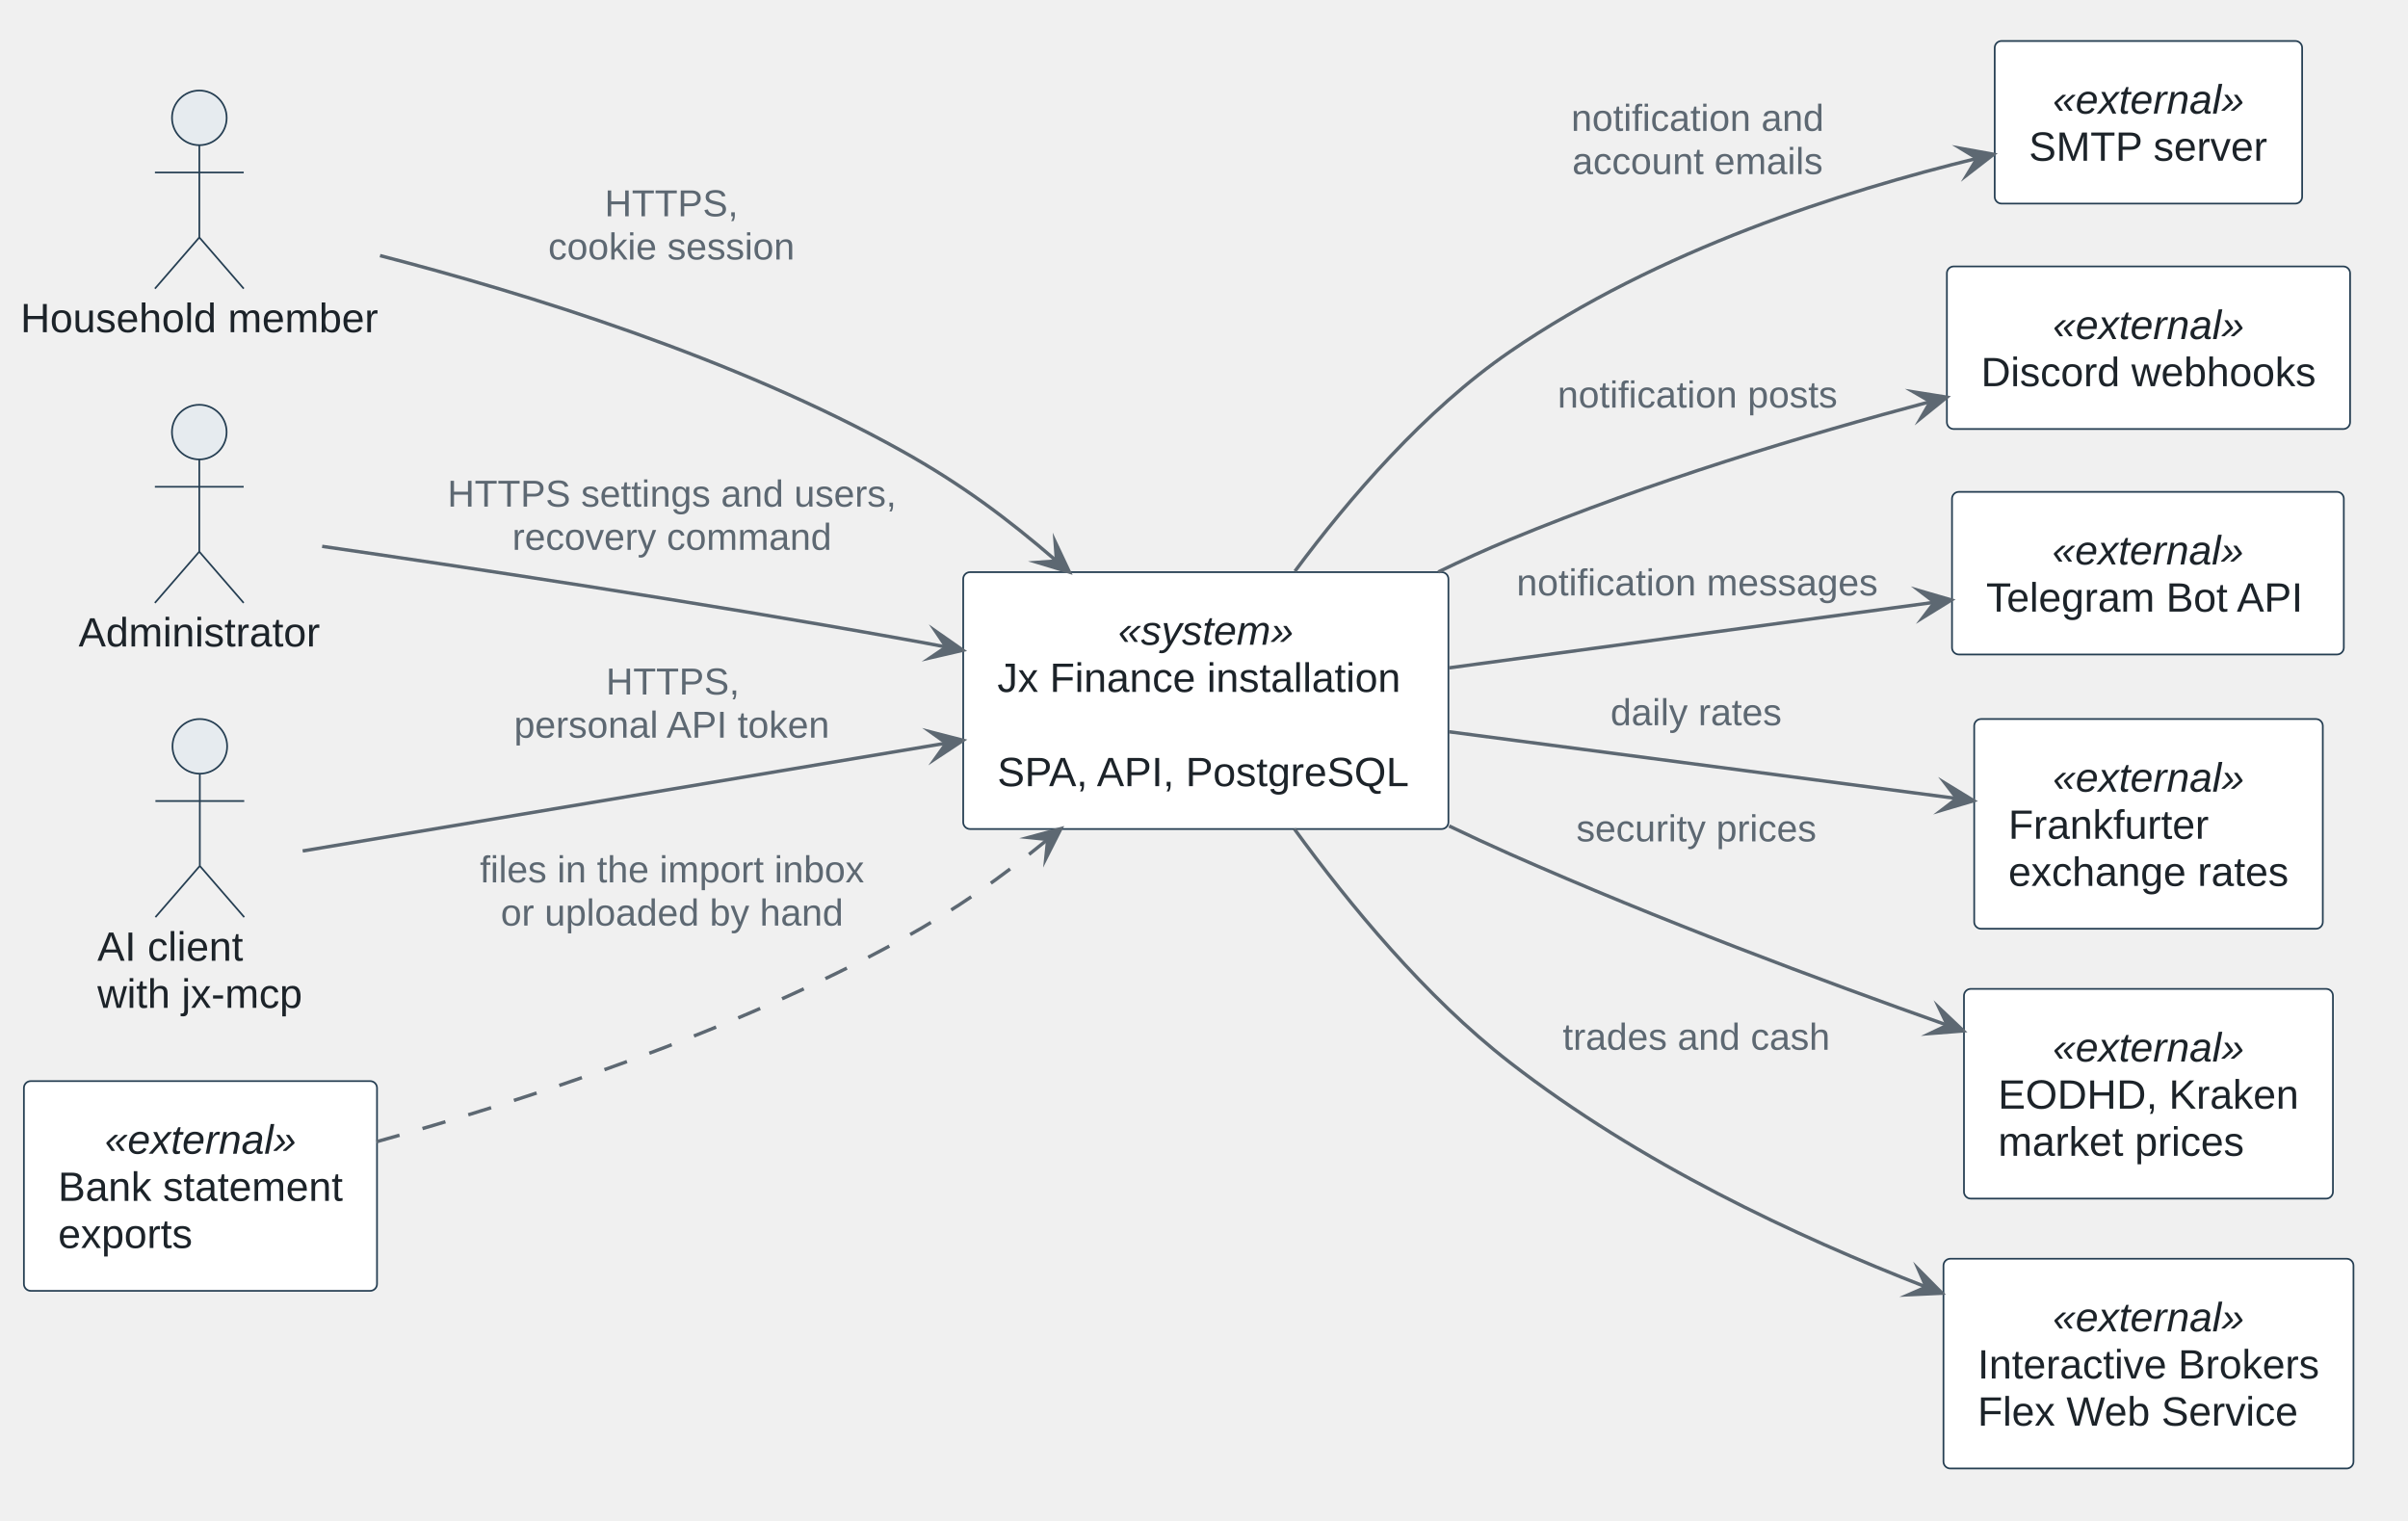
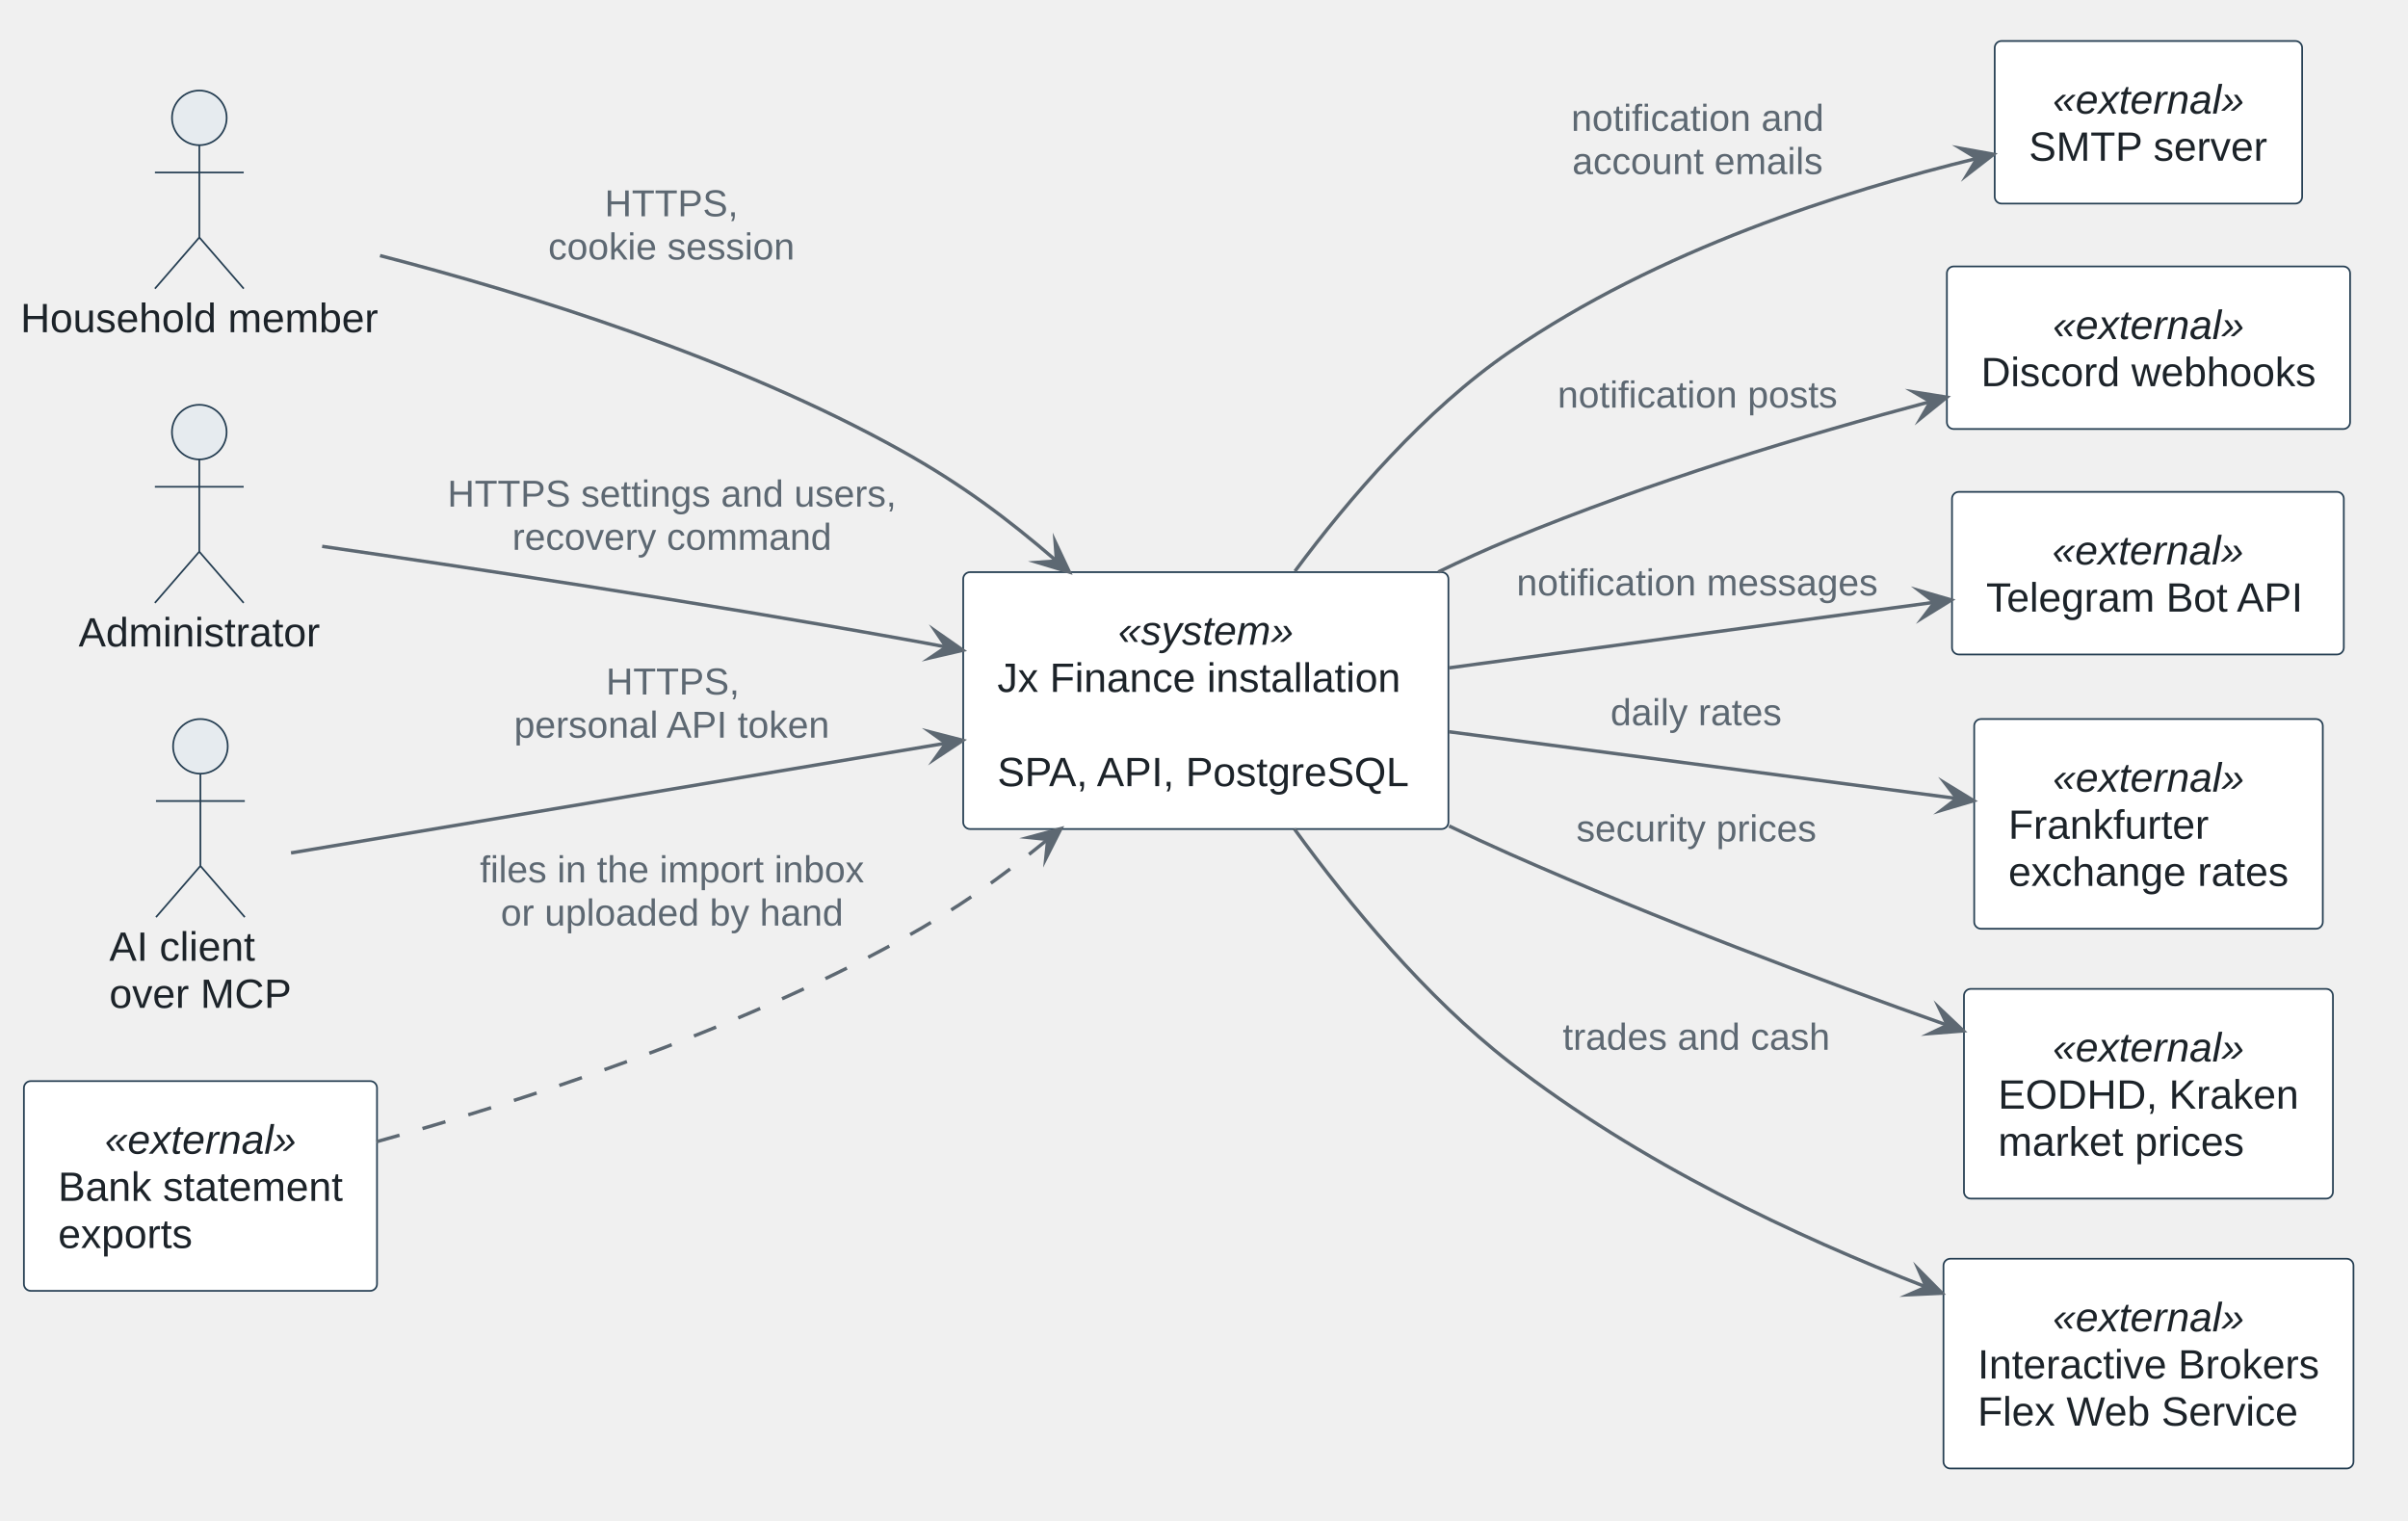
<svg xmlns="http://www.w3.org/2000/svg" version="1.1" data-diagram-type="DESCRIPTION" style="width:705px;height:445px;background:#FFFFFF;" width="705px" height="445px" viewBox="0 0 705 445" zoomAndPan="magnify" preserveAspectRatio="none" contentStyleType="text/css">
  <defs />
  <g font-family="sans-serif" lengthAdjust="spacing">
    <g class="entity" data-qualified-name="member" id="ent0001" data-source-line="4">
      <ellipse cx="58.359" cy="34.5" rx="8" ry="8" fill="#E6EBEF" style="stroke:#253E52;stroke-width:0.5;" />
      <path d="M58.359,42.5 L58.359,69.5 M45.359,50.5 L71.359,50.5 M58.359,69.5 L45.359,84.5 M58.359,69.5 L71.359,84.5" style="stroke:#253E52;stroke-width:0.5;" fill="none" />
      <text x="6" y="97.256" fill="#1C2329" font-size="12" textLength="104.719" font-family="Arial">Household member</text>
    </g>
    <g class="entity" data-qualified-name="admin" id="ent0002" data-source-line="5">
      <ellipse cx="58.344" cy="126.5" rx="8" ry="8" fill="#E6EBEF" style="stroke:#253E52;stroke-width:0.5;" />
      <path d="M58.344,134.5 L58.344,161.5 M45.344,142.5 L71.344,142.5 M58.344,161.5 L45.344,176.5 M58.344,161.5 L71.344,176.5" style="stroke:#253E52;stroke-width:0.5;" fill="none" />
      <text x="23" y="189.256" fill="#1C2329" font-size="12" textLength="70.688" font-family="Arial">Administrator</text>
    </g>
    <g class="entity" data-qualified-name="ai" id="ent0003" data-source-line="6">
-       <ellipse cx="58.503" cy="218.5" rx="8" ry="8" fill="#E6EBEF" style="stroke:#253E52;stroke-width:0.5;" />
-       <path d="M58.503,226.5 L58.503,253.5 M45.503,234.5 L71.503,234.5 M58.503,253.5 L45.503,268.5 M58.503,253.5 L71.503,268.5" style="stroke:#253E52;stroke-width:0.5;" fill="none" />
-       <text x="28.5" y="281.256" fill="#1C2329" font-size="12" textLength="42.686" font-family="Arial">AI client</text>
-       <text x="28.5" y="295.055" fill="#1C2329" font-size="12" textLength="60.006" font-family="Arial">with jx-mcp</text>
+       <ellipse cx="58.672" cy="218.5" rx="8" ry="8" fill="#E6EBEF" style="stroke:#253E52;stroke-width:0.5;" />
+       <path d="M58.672,226.5 L58.672,253.5 M45.672,234.5 L71.672,234.5 M58.672,253.5 L45.672,268.5 M58.672,253.5 L71.672,268.5" style="stroke:#253E52;stroke-width:0.5;" fill="none" />
+       <text x="32" y="281.256" fill="#1C2329" font-size="12" textLength="42.686" font-family="Arial">AI client</text>
+       <text x="32" y="295.055" fill="#1C2329" font-size="12" textLength="53.344" font-family="Arial">over MCP</text>
    </g>
    <g class="entity" data-qualified-name="bank" id="ent0004" data-source-line="7">
      <rect x="7" y="316.5" width="103.379" height="61.396" fill="#FFF" style="stroke:#253E52;stroke-width:0.5;" rx="2" ry="2" />
      <text x="30.67" y="337.756" fill="#1C2329" font-size="12" textLength="56.039" font-style="italic" font-family="Arial">«external»</text>
      <text x="17" y="351.555" fill="#1C2329" font-size="12" textLength="83.379" font-family="Arial">Bank statement</text>
      <text x="17" y="365.354" fill="#1C2329" font-size="12" textLength="39.352" font-family="Arial">exports</text>
    </g>
    <g class="entity" data-qualified-name="jx" id="ent0005" data-source-line="9">
      <rect x="282" y="167.5" width="142.057" height="75.195" fill="#FFF" style="stroke:#253E52;stroke-width:0.5;" rx="2" ry="2" />
      <text x="327.353" y="188.756" fill="#1C2329" font-size="12" textLength="51.352" font-style="italic" font-family="Arial">«system»</text>
      <text x="292" y="202.555" fill="#1C2329" font-size="12" textLength="118.061" font-family="Arial">Jx Finance installation</text>
      <text x="292" y="216.354" fill="#1C2329" font-size="12" font-family="Arial"> </text>
      <text x="292" y="230.152" fill="#1C2329" font-size="12" textLength="122.057" font-family="Arial">SPA, API, PostgreSQL</text>
    </g>
    <g class="entity" data-qualified-name="smtp" id="ent0006" data-source-line="11">
      <rect x="584" y="12" width="90.008" height="47.598" fill="#FFF" style="stroke:#253E52;stroke-width:0.5;" rx="2" ry="2" />
      <text x="600.984" y="33.256" fill="#1C2329" font-size="12" textLength="56.039" font-style="italic" font-family="Arial">«external»</text>
      <text x="594" y="47.055" fill="#1C2329" font-size="12" textLength="70.008" font-family="Arial">SMTP server</text>
    </g>
    <g class="entity" data-qualified-name="discord" id="ent0007" data-source-line="12">
      <rect x="570" y="78" width="118.045" height="47.598" fill="#FFF" style="stroke:#253E52;stroke-width:0.5;" rx="2" ry="2" />
      <text x="601.003" y="99.256" fill="#1C2329" font-size="12" textLength="56.039" font-style="italic" font-family="Arial">«external»</text>
      <text x="580" y="113.055" fill="#1C2329" font-size="12" textLength="98.045" font-family="Arial">Discord webhooks</text>
    </g>
    <g class="entity" data-qualified-name="telegram" id="ent0008" data-source-line="13">
      <rect x="571.5" y="144" width="114.705" height="47.598" fill="#FFF" style="stroke:#253E52;stroke-width:0.5;" rx="2" ry="2" />
      <text x="600.833" y="165.256" fill="#1C2329" font-size="12" textLength="56.039" font-style="italic" font-family="Arial">«external»</text>
      <text x="581.5" y="179.055" fill="#1C2329" font-size="12" textLength="94.705" font-family="Arial">Telegram Bot API</text>
    </g>
    <g class="entity" data-qualified-name="frankfurter" id="ent0009" data-source-line="14">
      <rect x="578" y="210.5" width="102.055" height="61.396" fill="#FFF" style="stroke:#253E52;stroke-width:0.5;" rx="2" ry="2" />
      <text x="601.008" y="231.756" fill="#1C2329" font-size="12" textLength="56.039" font-style="italic" font-family="Arial">«external»</text>
      <text x="588" y="245.555" fill="#1C2329" font-size="12" textLength="58.682" font-family="Arial">Frankfurter</text>
      <text x="588" y="259.354" fill="#1C2329" font-size="12" textLength="82.055" font-family="Arial">exchange rates</text>
    </g>
    <g class="entity" data-qualified-name="prices" id="ent0010" data-source-line="15">
      <rect x="575" y="289.5" width="108.025" height="61.396" fill="#FFF" style="stroke:#253E52;stroke-width:0.5;" rx="2" ry="2" />
      <text x="600.993" y="310.756" fill="#1C2329" font-size="12" textLength="56.039" font-style="italic" font-family="Arial">«external»</text>
      <text x="585" y="324.555" fill="#1C2329" font-size="12" textLength="88.025" font-family="Arial">EODHD, Kraken</text>
      <text x="585" y="338.354" fill="#1C2329" font-size="12" textLength="72.018" font-family="Arial">market prices</text>
    </g>
    <g class="entity" data-qualified-name="ibkr" id="ent0011" data-source-line="16">
      <rect x="569" y="368.5" width="120.037" height="61.396" fill="#FFF" style="stroke:#253E52;stroke-width:0.5;" rx="2" ry="2" />
      <text x="600.999" y="389.756" fill="#1C2329" font-size="12" textLength="56.039" font-style="italic" font-family="Arial">«external»</text>
      <text x="579" y="403.555" fill="#1C2329" font-size="12" textLength="100.037" font-family="Arial">Interactive Brokers</text>
      <text x="579" y="417.354" fill="#1C2329" font-size="12" textLength="94.025" font-family="Arial">Flex Web Service</text>
    </g>
    <g class="link" data-entity-1="ent0001" data-entity-2="ent0005" id="lnk12" data-link-type="dependency">
      <polygon points="313.103,167.49,308.905,158.58,309.319,164.222,303.677,164.635,313.103,167.49" fill="#5D6872" style="stroke:#5D6872;stroke-width:1;stroke-linejoin:miter;stroke-miterlimit:10;" />
      <path d="M111.261,74.828 C153.968,85.885 215.246,104.796 264,132 C281.334,141.672 294.769,151.659 309.319,164.222" style="stroke:#5D6872;stroke-width:1;" fill="none" />
      <text x="177.019" y="63.318" fill="#5D6872" font-size="11" textLength="39.112" font-family="Arial">HTTPS,</text>
      <text x="160.5" y="75.967" fill="#5D6872" font-size="11" textLength="72.15" font-family="Arial">cookie session</text>
    </g>
    <g class="link" data-entity-1="ent0002" data-entity-2="ent0005" id="lnk13" data-link-type="dependency">
      <polygon points="281.928,190.361,273.852,184.723,277.019,189.411,272.332,192.578,281.928,190.361" fill="#5D6872" style="stroke:#5D6872;stroke-width:1;stroke-linejoin:miter;stroke-miterlimit:10;" />
      <path d="M94.319,159.944 C135.083,165.85 204.587,176.281 264,187 C269.832,188.052 270.962,188.238 277.019,189.411" style="stroke:#5D6872;stroke-width:1;" fill="none" />
      <text x="131" y="148.318" fill="#5D6872" font-size="11" textLength="131.441" font-family="Arial">HTTPS settings and users,</text>
      <text x="149.955" y="160.967" fill="#5D6872" font-size="11" textLength="93.532" font-family="Arial">recovery command</text>
    </g>
    <g class="link" data-entity-1="ent0003" data-entity-2="ent0005" id="lnk14" data-link-type="dependency">
-       <polygon points="281.977,216.73,272.44,214.272,277.045,217.556,273.761,222.162,281.977,216.73" fill="#5D6872" style="stroke:#5D6872;stroke-width:1;stroke-linejoin:miter;stroke-miterlimit:10;" />
-       <path d="M88.615,249.123 C133.338,241.63 215.304,227.899 277.045,217.556" style="stroke:#5D6872;stroke-width:1;" fill="none" />
+       <polygon points="281.888,216.745,272.351,214.287,276.957,217.571,273.673,222.177,281.888,216.745" fill="#5D6872" style="stroke:#5D6872;stroke-width:1;stroke-linejoin:miter;stroke-miterlimit:10;" />
+       <path d="M85.201,249.695 C128.765,242.397 213.609,228.183 276.957,217.571" style="stroke:#5D6872;stroke-width:1;" fill="none" />
      <text x="177.417" y="203.318" fill="#5D6872" font-size="11" textLength="39.112" font-family="Arial">HTTPS,</text>
      <text x="150.5" y="215.967" fill="#5D6872" font-size="11" textLength="92.947" font-family="Arial">personal API token</text>
    </g>
    <g class="link" data-entity-1="ent0004" data-entity-2="ent0005" id="lnk15" data-link-type="dependency">
      <polygon points="310.618,242.584,301.115,245.171,306.742,245.744,306.17,251.371,310.618,242.584" fill="#5D6872" style="stroke:#5D6872;stroke-width:1;stroke-linejoin:miter;stroke-miterlimit:10;" />
      <path d="M110.237,334.246 C152.877,322.35 214.595,302.328 264,275 C280.229,266.023 292.656,257.229 306.742,245.744" style="stroke:#5D6872;stroke-width:1;stroke-dasharray:7,7;" fill="none" />
      <text x="140.5" y="258.318" fill="#5D6872" font-size="11" textLength="112.498" font-family="Arial">files in the import inbox</text>
      <text x="146.596" y="270.967" fill="#5D6872" font-size="11" textLength="100.305" font-family="Arial">or uploaded by hand</text>
    </g>
    <g class="link" data-entity-1="ent0005" data-entity-2="ent0006" id="lnk16" data-link-type="dependency">
      <polygon points="583.689,45.171,573.996,43.427,578.833,46.36,575.9,51.197,583.689,45.171" fill="#5D6872" style="stroke:#5D6872;stroke-width:1;stroke-linejoin:miter;stroke-miterlimit:10;" />
      <path d="M379.129,167.219 C394.988,145.86 417.139,120.094 442,103 C485.555,73.052 539.16,56.079 578.833,46.36" style="stroke:#5D6872;stroke-width:1;" fill="none" />
      <text x="460" y="38.318" fill="#5D6872" font-size="11" textLength="73.998" font-family="Arial">notification and</text>
      <text x="460.314" y="50.967" fill="#5D6872" font-size="11" textLength="73.369" font-family="Arial">account emails</text>
    </g>
    <g class="link" data-entity-1="ent0005" data-entity-2="ent0007" id="lnk17" data-link-type="dependency">
      <polygon points="569.994,116.284,560.267,114.741,565.163,117.574,562.33,122.471,569.994,116.284" fill="#5D6872" style="stroke:#5D6872;stroke-width:1;stroke-linejoin:miter;stroke-miterlimit:10;" />
      <path d="M421.088,167.435 C428.061,164.055 435.116,160.842 442,158 C483.77,140.757 527.943,127.512 565.163,117.574" style="stroke:#5D6872;stroke-width:1;" fill="none" />
      <text x="456" y="119.318" fill="#5D6872" font-size="11" textLength="81.936" font-family="Arial">notification posts</text>
    </g>
    <g class="link" data-entity-1="ent0005" data-entity-2="ent0008" id="lnk18" data-link-type="dependency">
      <polygon points="571.331,175.652,561.877,172.893,566.376,176.322,562.947,180.821,571.331,175.652" fill="#5D6872" style="stroke:#5D6872;stroke-width:1;stroke-linejoin:miter;stroke-miterlimit:10;" />
      <path d="M424.206,195.52 C469.871,189.353 523.69,182.086 566.376,176.322" style="stroke:#5D6872;stroke-width:1;" fill="none" />
      <text x="444" y="174.318" fill="#5D6872" font-size="11" textLength="105.778" font-family="Arial">notification messages</text>
    </g>
    <g class="link" data-entity-1="ent0005" data-entity-2="ent0009" id="lnk19" data-link-type="dependency">
      <polygon points="577.866,234.413,569.463,229.275,572.908,233.762,568.421,237.207,577.866,234.413" fill="#5D6872" style="stroke:#5D6872;stroke-width:1;stroke-linejoin:miter;stroke-miterlimit:10;" />
      <path d="M424.206,214.224 C472.249,220.536 529.845,228.104 572.908,233.762" style="stroke:#5D6872;stroke-width:1;" fill="none" />
      <text x="471.5" y="212.318" fill="#5D6872" font-size="11" textLength="50.134" font-family="Arial">daily rates</text>
    </g>
    <g class="link" data-entity-1="ent0005" data-entity-2="ent0010" id="lnk20" data-link-type="dependency">
      <polygon points="574.849,301.797,567.7,295.023,570.135,300.128,565.03,302.564,574.849,301.797" fill="#5D6872" style="stroke:#5D6872;stroke-width:1;stroke-linejoin:miter;stroke-miterlimit:10;" />
      <path d="M424.268,241.815 C430.227,244.667 436.193,247.432 442,250 C486.02,269.464 532.583,286.833 570.135,300.128" style="stroke:#5D6872;stroke-width:1;" fill="none" />
      <text x="461.5" y="246.318" fill="#5D6872" font-size="11" textLength="70.297" font-family="Arial">security prices</text>
    </g>
    <g class="link" data-entity-1="ent0005" data-entity-2="ent0011" id="lnk21" data-link-type="dependency">
      <polygon points="568.584,378.587,561.651,371.592,563.925,376.771,558.745,379.045,568.584,378.587" fill="#5D6872" style="stroke:#5D6872;stroke-width:1;stroke-linejoin:miter;stroke-miterlimit:10;" />
      <path d="M378.932,242.651 C394.954,264.693 417.34,291.865 442,311 C480.242,340.675 525.452,361.774 563.925,376.771" style="stroke:#5D6872;stroke-width:1;" fill="none" />
      <text x="457.5" y="307.318" fill="#5D6872" font-size="11" textLength="78.273" font-family="Arial">trades and cash</text>
    </g>
  </g>
</svg>
